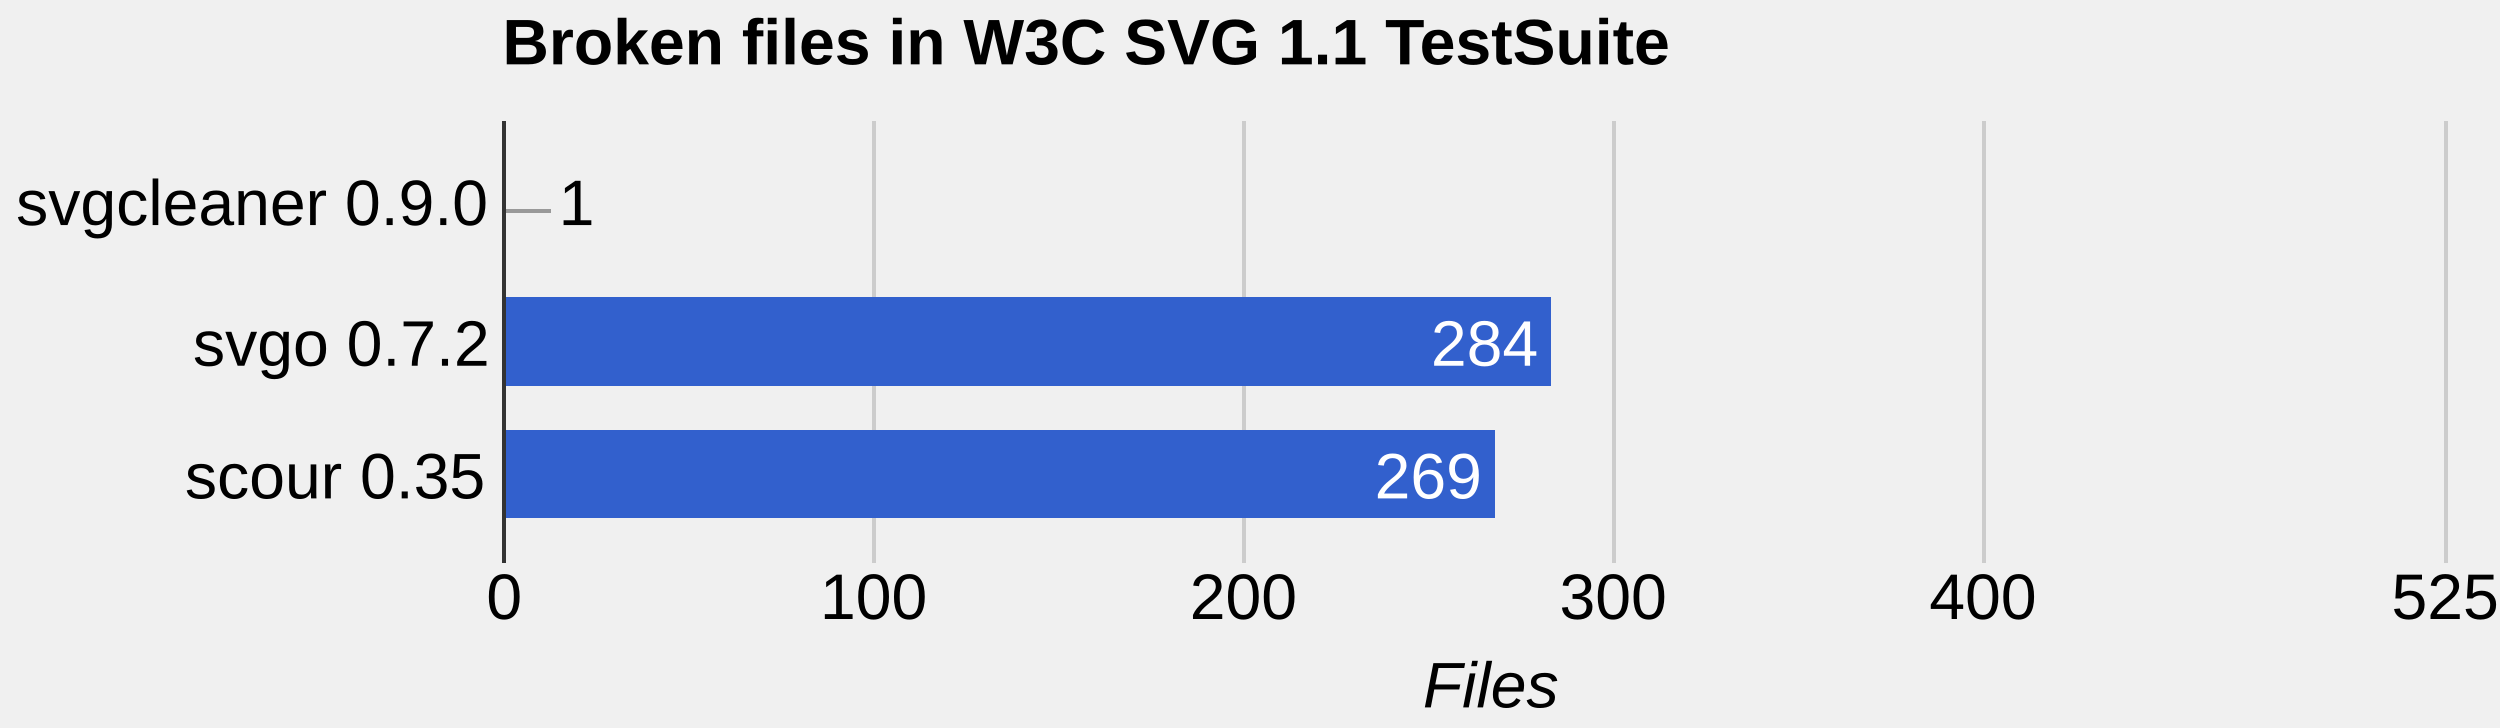
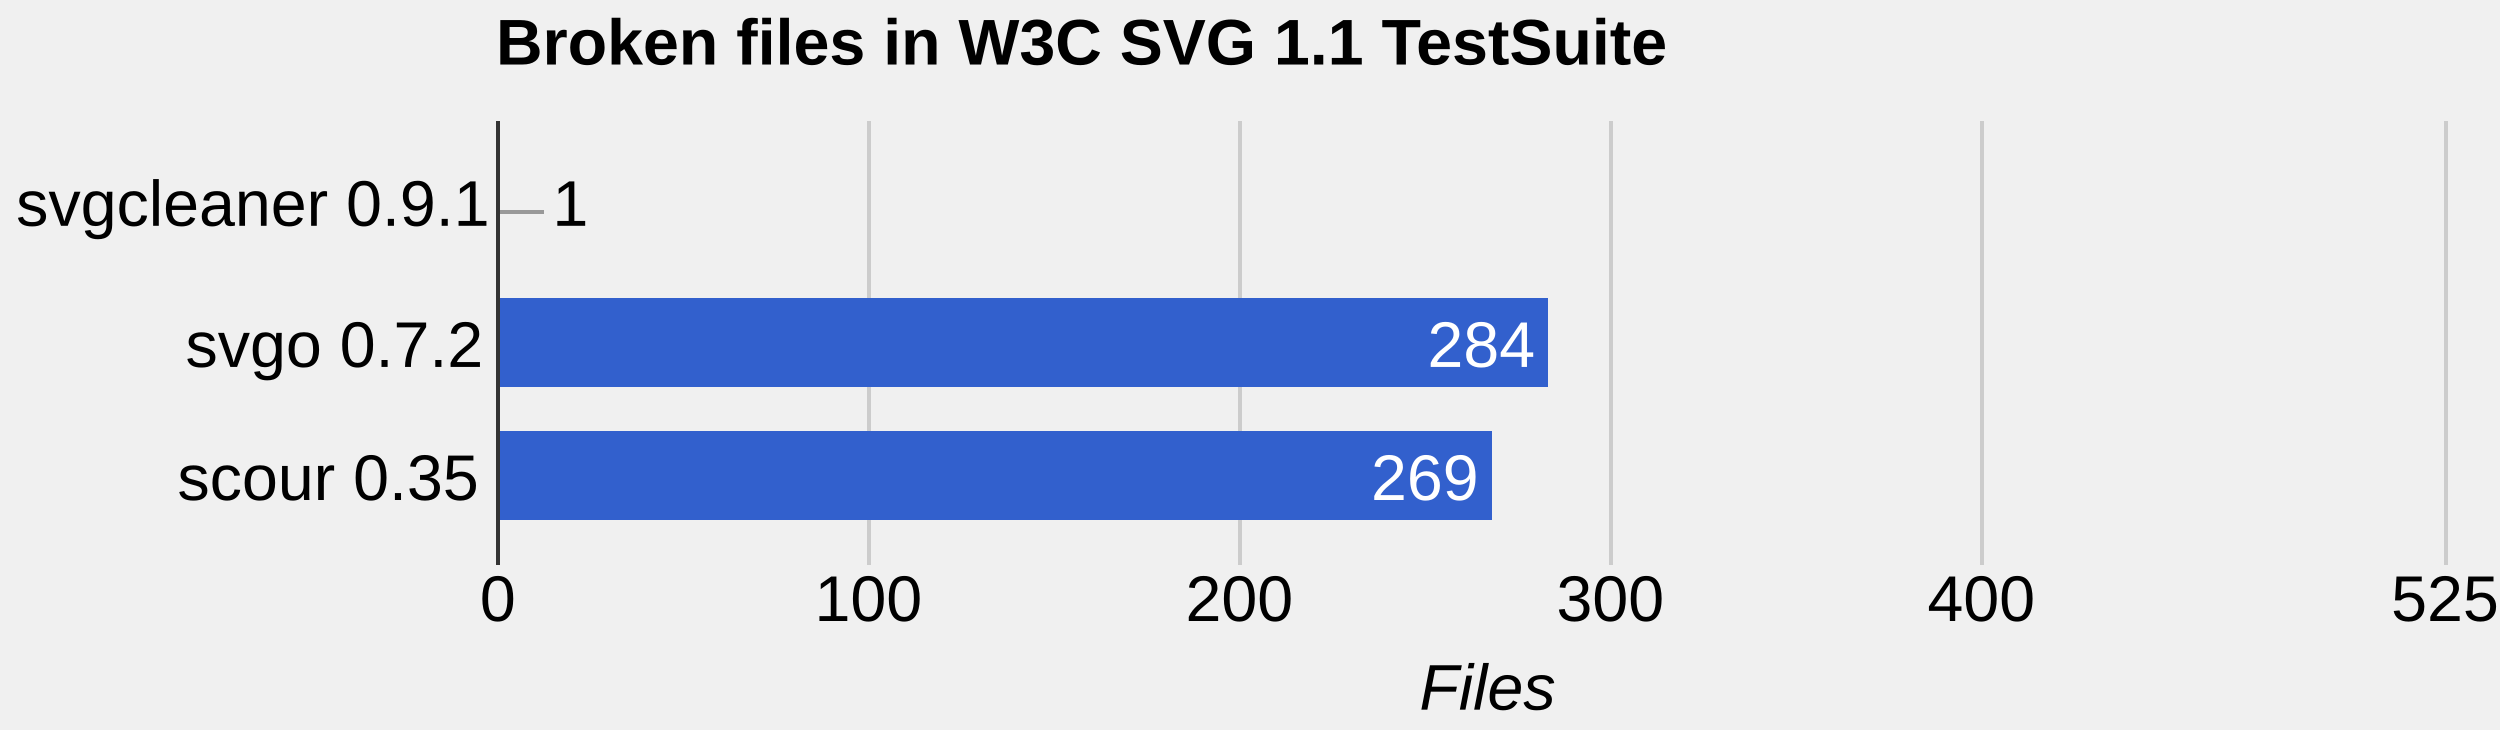
- <svg xmlns="http://www.w3.org/2000/svg" height="181" shape-rendering="crispEdges" width="622">
-   <text font-family="Arial" font-size="16" font-weight="bold" x="125" y="16">
+ <svg xmlns="http://www.w3.org/2000/svg" height="181" shape-rendering="crispEdges" width="620">
+   <text font-family="Arial" font-size="16" font-weight="bold" x="123" y="16">
        Broken files in W3C SVG 1.1 TestSuite
    </text>
  <text font-family="Arial" font-size="16" x="4" y="56">
-         svgcleaner 0.9.0
+         svgcleaner 0.9.1
    </text>
-   <text font-family="Arial" font-size="16" x="48" y="91">
+   <text font-family="Arial" font-size="16" x="46" y="91">
        svgo 0.7.2
    </text>
-   <text font-family="Arial" font-size="16" x="46" y="124">
+   <text font-family="Arial" font-size="16" x="44" y="124">
        scour 0.35
    </text>
-   <rect fill="#ccc" height="110" width="1" x="125" y="30" />
-   <text fill="#000" font-family="Arial" font-size="16" x="121" y="154">
+   <rect fill="#ccc" height="110" width="1" x="123" y="30" />
+   <text fill="#000" font-family="Arial" font-size="16" x="119" y="154">
        0
    </text>
-   <rect fill="#ccc" height="110" width="1" x="217" y="30" />
-   <text fill="#000" font-family="Arial" font-size="16" x="204" y="154">
+   <rect fill="#ccc" height="110" width="1" x="215" y="30" />
+   <text fill="#000" font-family="Arial" font-size="16" x="202" y="154">
        100
    </text>
-   <rect fill="#ccc" height="110" width="1" x="309" y="30" />
-   <text fill="#000" font-family="Arial" font-size="16" x="296" y="154">
+   <rect fill="#ccc" height="110" width="1" x="307" y="30" />
+   <text fill="#000" font-family="Arial" font-size="16" x="294" y="154">
        200
    </text>
-   <rect fill="#ccc" height="110" width="1" x="401" y="30" />
-   <text fill="#000" font-family="Arial" font-size="16" x="388" y="154">
+   <rect fill="#ccc" height="110" width="1" x="399" y="30" />
+   <text fill="#000" font-family="Arial" font-size="16" x="386" y="154">
        300
    </text>
-   <rect fill="#ccc" height="110" width="1" x="493" y="30" />
-   <text fill="#000" font-family="Arial" font-size="16" x="480" y="154">
+   <rect fill="#ccc" height="110" width="1" x="491" y="30" />
+   <text fill="#000" font-family="Arial" font-size="16" x="478" y="154">
        400
    </text>
-   <rect fill="#ccc" height="110" width="1" x="608" y="30" />
-   <text fill="#000" font-family="Arial" font-size="16" x="595" y="154">
+   <rect fill="#ccc" height="110" width="1" x="606" y="30" />
+   <text fill="#000" font-family="Arial" font-size="16" x="593" y="154">
        525
    </text>
-   <rect fill="#3260cd" height="22" width="0" x="125" y="41" />
-   <rect fill="#999" height="1" width="12" x="125" y="52" />
-   <text fill="#000" font-family="Arial" font-size="16" x="139" y="56">
+   <rect fill="#3260cd" height="22" width="0" x="123" y="41" />
+   <rect fill="#999" height="1" width="12" x="123" y="52" />
+   <text fill="#000" font-family="Arial" font-size="16" x="137" y="56">
        1
    </text>
-   <rect fill="#3260cd" height="22" width="261" x="125" y="74" />
-   <text fill="#fff" font-family="Arial" font-size="16" x="356" y="91">
+   <rect fill="#3260cd" height="22" width="261" x="123" y="74" />
+   <text fill="#fff" font-family="Arial" font-size="16" x="354" y="91">
        284
    </text>
-   <rect fill="#3260cd" height="22" width="247" x="125" y="107" />
-   <text fill="#fff" font-family="Arial" font-size="16" x="342" y="124">
+   <rect fill="#3260cd" height="22" width="247" x="123" y="107" />
+   <text fill="#fff" font-family="Arial" font-size="16" x="340" y="124">
        269
    </text>
-   <rect fill="#333" height="110" width="1" x="125" y="30" />
-   <text font-family="Arial" font-size="16" font-style="italic" x="354" y="176">
+   <rect fill="#333" height="110" width="1" x="123" y="30" />
+   <text font-family="Arial" font-size="16" font-style="italic" x="352" y="176">
        Files
    </text>
</svg>
